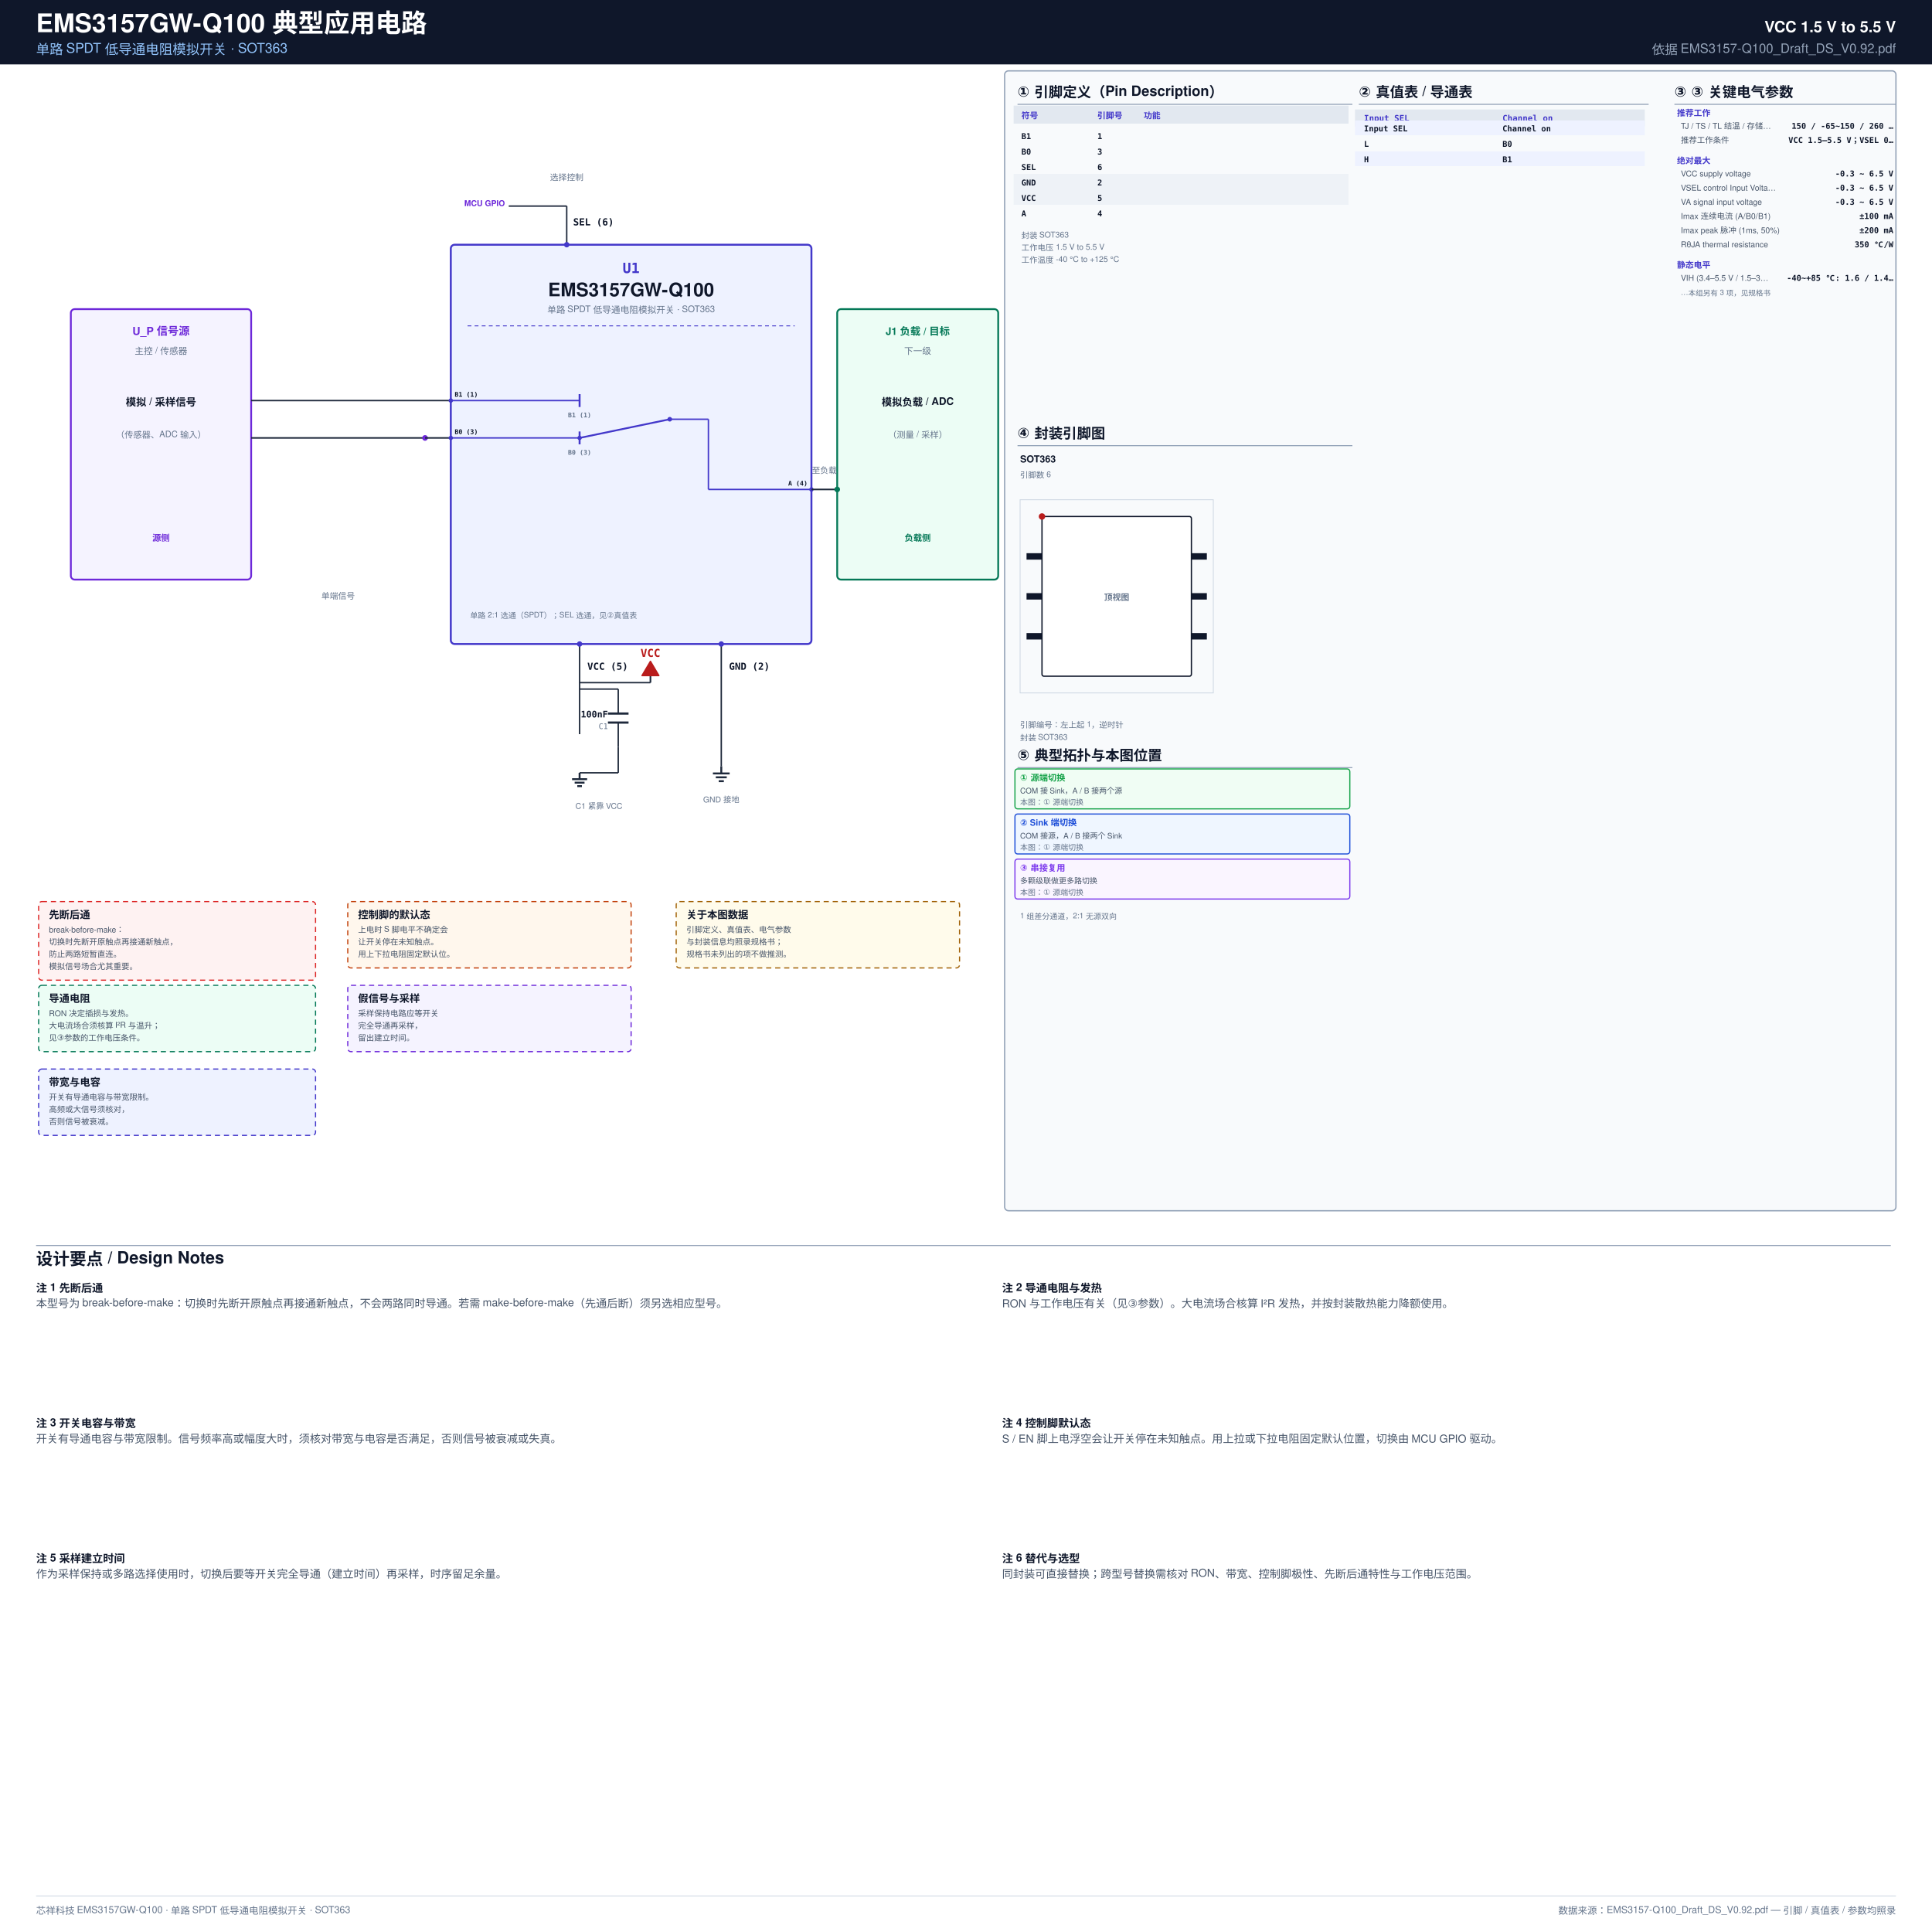
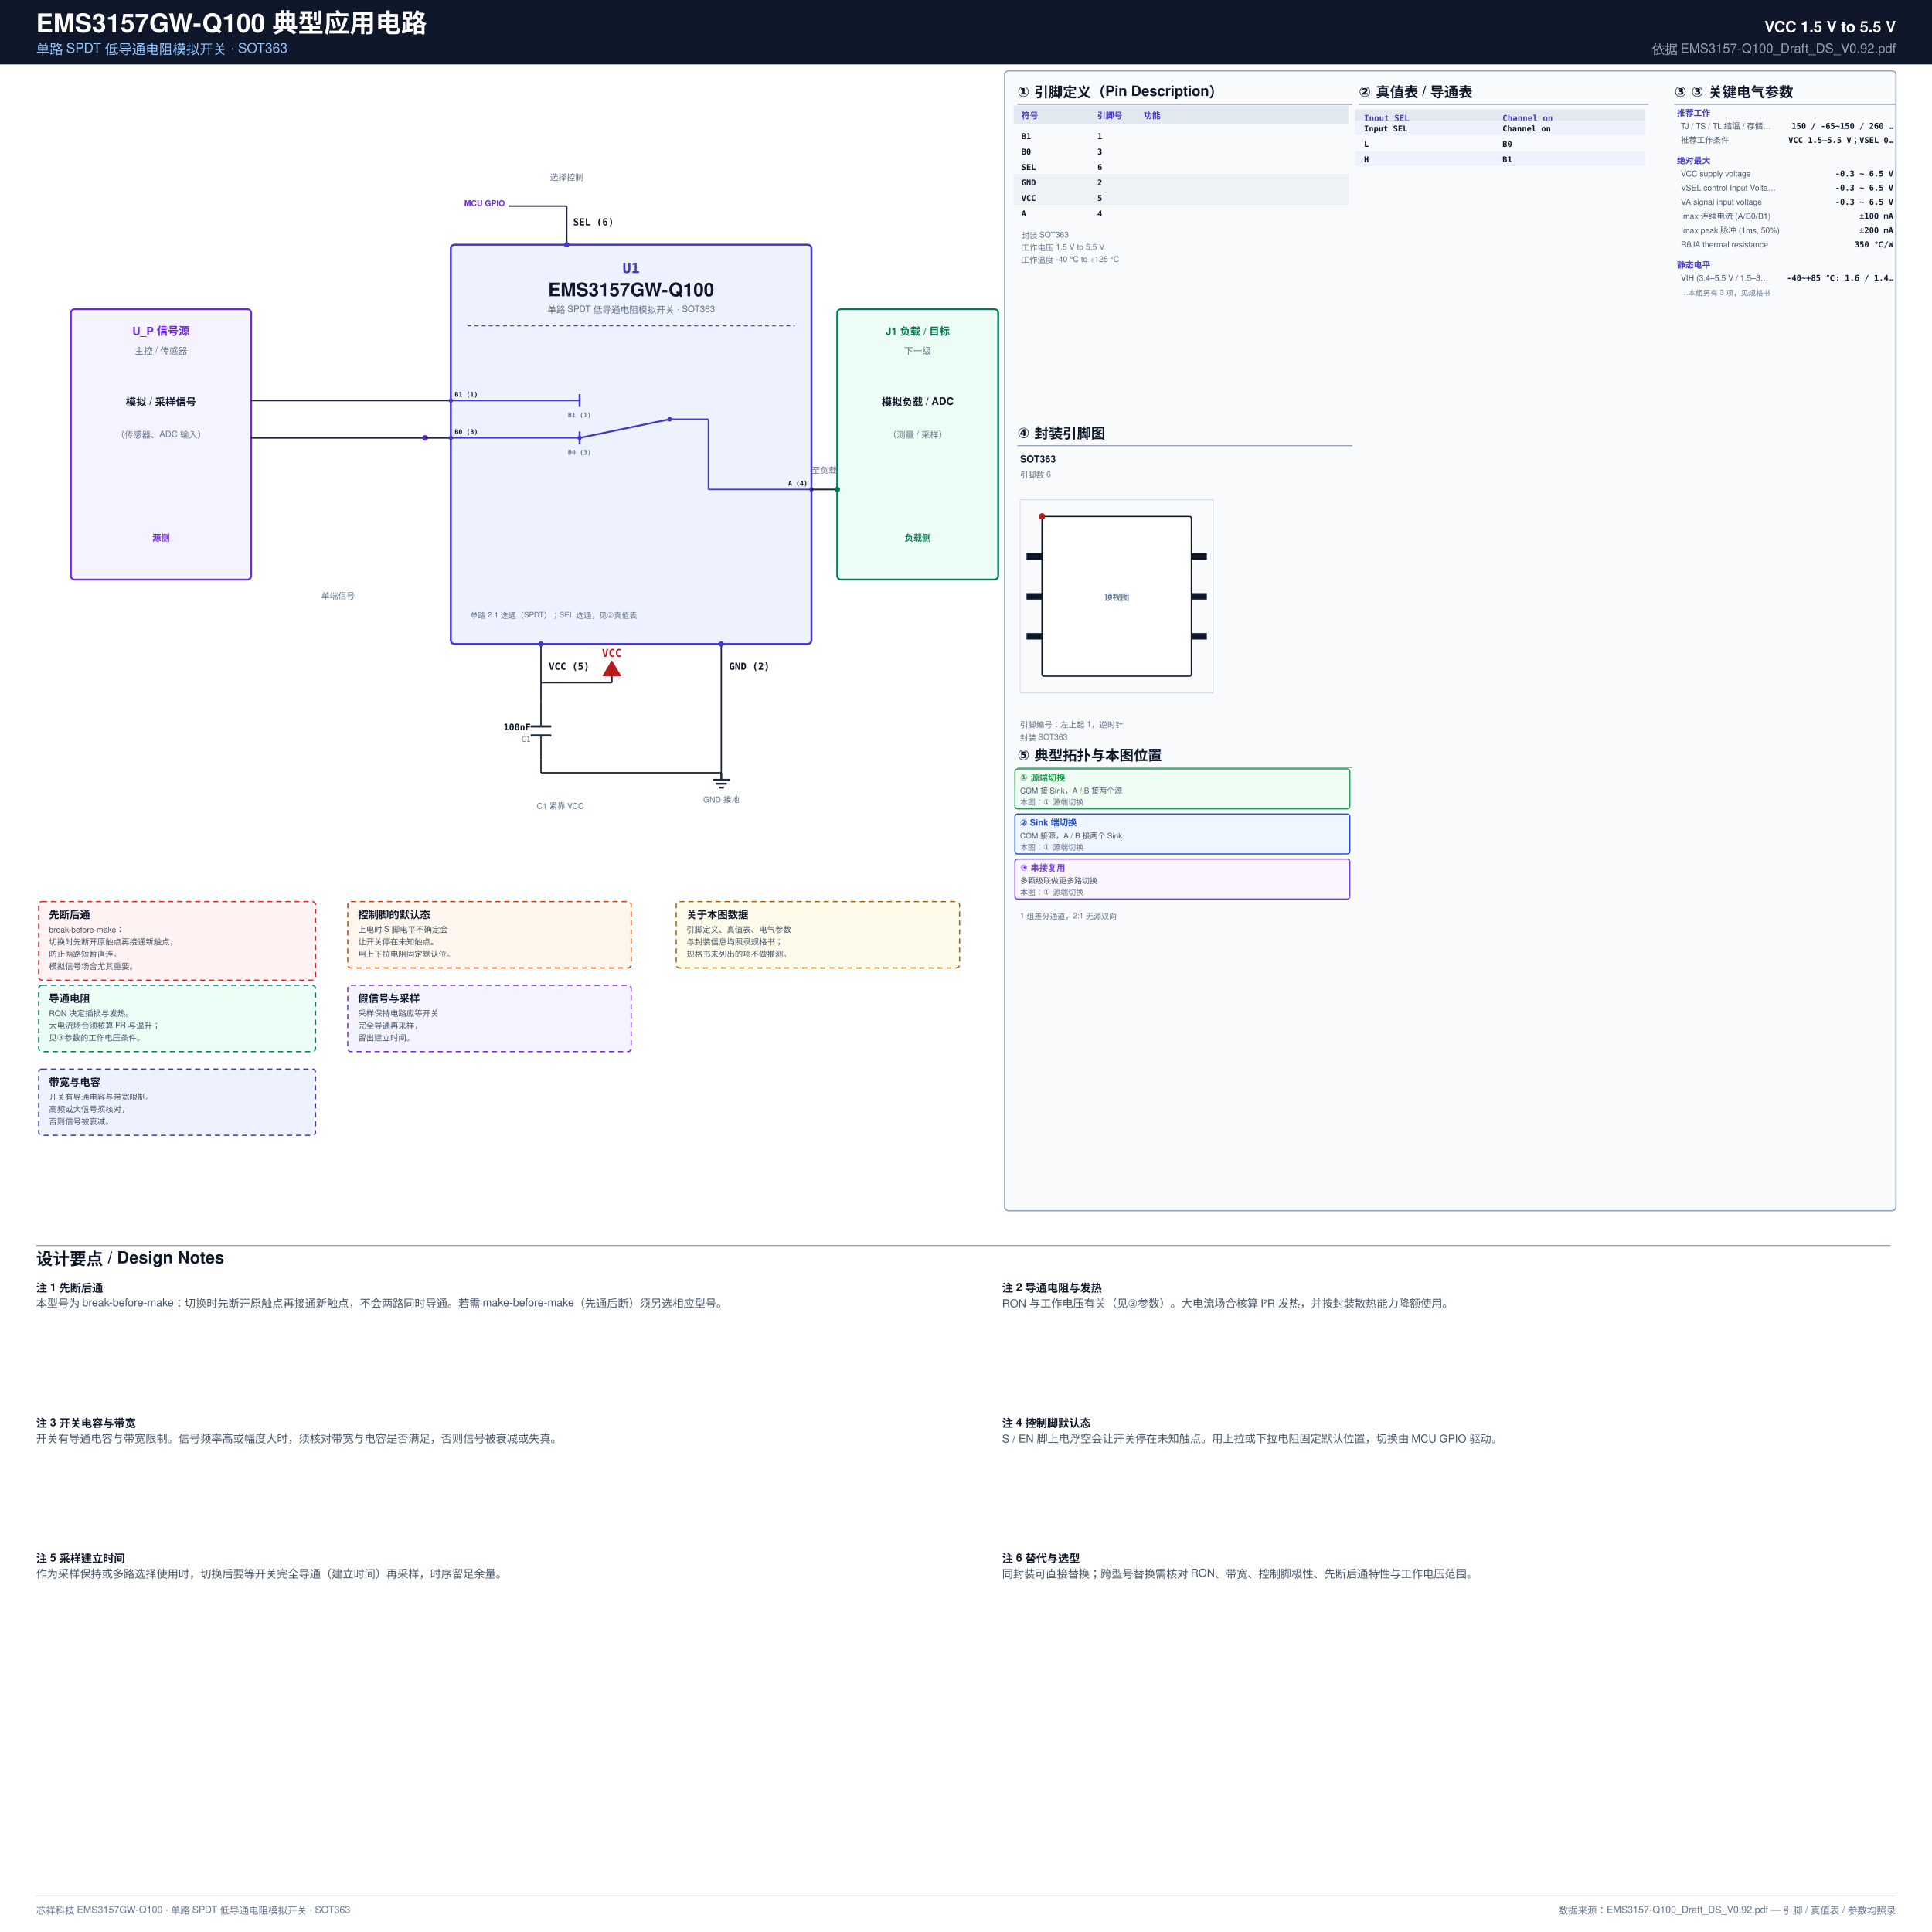
<svg xmlns="http://www.w3.org/2000/svg" width="3000" height="3000" viewBox="0 0 3000 3000">
  <rect x="0" y="0" width="3000" height="3000" rx="0" fill="#ffffff" stroke="none" stroke-width="0" />
  <rect x="0" y="0" width="3000" height="100" rx="0" fill="#0f172a" stroke="none" stroke-width="0" />
  <text x="56" y="50" font-family="PingFang SC, Helvetica Neue, Helvetica, Arial, sans-serif" font-size="40" fill="#ffffff" text-anchor="start" font-weight="700">EMS3157GW-Q100 典型应用电路</text>
  <text x="56" y="84" font-family="PingFang SC, Helvetica Neue, Helvetica, Arial, sans-serif" font-size="21" fill="#93c5fd" text-anchor="start" font-weight="500">单路 SPDT 低导通电阻模拟开关 · SOT363</text>
  <text x="2944" y="50" font-family="PingFang SC, Helvetica Neue, Helvetica, Arial, sans-serif" font-size="24" fill="#ffffff" text-anchor="end" font-weight="600">VCC 1.5 V to 5.5 V</text>
  <text x="2944" y="84" font-family="PingFang SC, Helvetica Neue, Helvetica, Arial, sans-serif" font-size="20" fill="#94a3b8" text-anchor="end" font-weight="normal">依据 EMS3157-Q100_Draft_DS_V0.92.pdf</text>
  <rect x="110" y="480" width="280" height="420" rx="6" fill="#f5f3ff" stroke="#6d28d9" stroke-width="2.8" />
  <text x="250" y="520" font-family="PingFang SC, Helvetica Neue, Helvetica, Arial, sans-serif" font-size="17" fill="#6d28d9" text-anchor="middle" font-weight="700">U_P  信号源</text>
  <text x="250" y="550" font-family="PingFang SC, Helvetica Neue, Helvetica, Arial, sans-serif" font-size="14" fill="#64748b" text-anchor="middle" font-weight="normal">主控 / 传感器</text>
  <text x="250" y="630" font-family="PingFang SC, Helvetica Neue, Helvetica, Arial, sans-serif" font-size="16" fill="#0f172a" text-anchor="middle" font-weight="700">模拟 / 采样信号</text>
  <text x="250" y="680" font-family="PingFang SC, Helvetica Neue, Helvetica, Arial, sans-serif" font-size="13.5" fill="#64748b" text-anchor="middle" font-weight="normal">（传感器、ADC 输入）</text>
  <text x="250" y="840" font-family="PingFang SC, Helvetica Neue, Helvetica, Arial, sans-serif" font-size="13.5" fill="#6d28d9" text-anchor="middle" font-weight="600">源侧</text>
  <line x1="390" y1="680" x2="660" y2="680" stroke="#1e293b" stroke-width="2.4" />
  <circle cx="660" cy="680" r="4.4" fill="#6d28d9" />
  <text x="525.0" y="930" font-family="PingFang SC, Helvetica Neue, Helvetica, Arial, sans-serif" font-size="13" fill="#64748b" text-anchor="middle" font-weight="normal">单端信号</text>
  <rect x="700" y="380" width="560" height="620" rx="6" fill="#eef2ff" stroke="#4338ca" stroke-width="3.0" />
  <text x="980.0" y="424" font-family="Menlo, Monaco, Consolas, monospace" font-size="22" fill="#4338ca" text-anchor="middle" font-weight="700">U1</text>
  <text x="980.0" y="460" font-family="PingFang SC, Helvetica Neue, Helvetica, Arial, sans-serif" font-size="29" fill="#0f172a" text-anchor="middle" font-weight="700">EMS3157GW-Q100</text>
  <text x="980.0" y="486" font-family="PingFang SC, Helvetica Neue, Helvetica, Arial, sans-serif" font-size="14" fill="#64748b" text-anchor="middle" font-weight="normal">单路 SPDT 低导通电阻模拟开关 · SOT363</text>
  <line x1="726" y1="506" x2="1234" y2="506" stroke="#4338ca" stroke-width="1.4" stroke-dasharray="6 5" />
  <line x1="390" y1="622.0" x2="700" y2="622.0" stroke="#1e293b" stroke-width="2.2" />
  <circle cx="700" cy="622.0" r="3.4" fill="#4338ca" />
  <line x1="660" y1="680.0" x2="700" y2="680.0" stroke="#1e293b" stroke-width="2.4" />
  <circle cx="700" cy="680.0" r="3.4" fill="#4338ca" />
  <circle cx="1260" cy="760.0" r="3.4" fill="#4338ca" />
  <line x1="700" y1="622.0" x2="900" y2="622.0" stroke="#4338ca" stroke-width="2.2" />
  <text x="706" y="616.0" font-family="Menlo, Monaco, Consolas, monospace" font-size="10" fill="#0f172a" text-anchor="start" font-weight="600">B1 (1)</text>
  <line x1="700" y1="680.0" x2="900" y2="680.0" stroke="#4338ca" stroke-width="2.2" />
  <text x="706" y="674.0" font-family="Menlo, Monaco, Consolas, monospace" font-size="10" fill="#0f172a" text-anchor="start" font-weight="600">B0 (3)</text>
  <text x="1254" y="754.0" font-family="Menlo, Monaco, Consolas, monospace" font-size="10" fill="#0f172a" text-anchor="end" font-weight="600">A (4)</text>
  <line x1="900" y1="612.0" x2="900" y2="632.0" stroke="#4338ca" stroke-width="3.0" />
  <line x1="900" y1="670.0" x2="900" y2="690.0" stroke="#4338ca" stroke-width="3.0" />
  <line x1="1040" y1="651.0" x2="1100" y2="651.0" stroke="#4338ca" stroke-width="2.2" />
  <line x1="1100" y1="651.0" x2="1100" y2="760" stroke="#4338ca" stroke-width="2.2" />
  <line x1="1100" y1="760" x2="1260" y2="760" stroke="#4338ca" stroke-width="2.2" />
  <circle cx="1040" cy="651.0" r="3.6" fill="#4338ca" />
  <line x1="1040" y1="651.0" x2="900" y2="680.0" stroke="#4338ca" stroke-width="2.8" />
  <circle cx="900" cy="680.0" r="3.4" fill="#4338ca" />
  <text x="900" y="648.0" font-family="Menlo, Monaco, Consolas, monospace" font-size="10" fill="#64748b" text-anchor="middle" font-weight="700">B1 (1)</text>
  <text x="900" y="706.0" font-family="Menlo, Monaco, Consolas, monospace" font-size="10" fill="#64748b" text-anchor="middle" font-weight="700">B0 (3)</text>
  <text x="730" y="960" font-family="PingFang SC, Helvetica Neue, Helvetica, Arial, sans-serif" font-size="12" fill="#64748b" text-anchor="start" font-weight="normal">单路 2:1 选通（SPDT）；SEL 选通，见②真值表</text>
  <rect x="1300" y="480" width="250" height="420" rx="6" fill="#ecfdf5" stroke="#047857" stroke-width="2.8" />
  <text x="1425" y="520" font-family="PingFang SC, Helvetica Neue, Helvetica, Arial, sans-serif" font-size="16" fill="#047857" text-anchor="middle" font-weight="700">J1  负载 / 目标</text>
  <text x="1425" y="550" font-family="PingFang SC, Helvetica Neue, Helvetica, Arial, sans-serif" font-size="14" fill="#64748b" text-anchor="middle" font-weight="normal">下一级</text>
  <text x="1425" y="630" font-family="PingFang SC, Helvetica Neue, Helvetica, Arial, sans-serif" font-size="16" fill="#0f172a" text-anchor="middle" font-weight="700">模拟负载 / ADC</text>
  <text x="1425" y="680" font-family="PingFang SC, Helvetica Neue, Helvetica, Arial, sans-serif" font-size="13.5" fill="#64748b" text-anchor="middle" font-weight="normal">（测量 / 采样）</text>
  <text x="1425" y="840" font-family="PingFang SC, Helvetica Neue, Helvetica, Arial, sans-serif" font-size="13.5" fill="#047857" text-anchor="middle" font-weight="600">负载侧</text>
  <line x1="1260" y1="760" x2="1300" y2="760" stroke="#1e293b" stroke-width="2.4" />
  <circle cx="1300" cy="760" r="4.4" fill="#047857" />
  <text x="1280.0" y="735" font-family="PingFang SC, Helvetica Neue, Helvetica, Arial, sans-serif" font-size="13" fill="#64748b" text-anchor="middle" font-weight="normal">至负载</text>
  <line x1="880" y1="320" x2="880" y2="380" stroke="#1e293b" stroke-width="2.2" />
  <circle cx="880" cy="380" r="4.2" fill="#4338ca" />
  <text x="890" y="350" font-family="Menlo, Monaco, Consolas, monospace" font-size="15" fill="#0f172a" text-anchor="start" font-weight="600">SEL (6)</text>
  <text x="880" y="280" font-family="PingFang SC, Helvetica Neue, Helvetica, Arial, sans-serif" font-size="13" fill="#64748b" text-anchor="middle" font-weight="normal">选择控制</text>
  <line x1="790" y1="320" x2="880" y2="320" stroke="#1e293b" stroke-width="2.2" />
  <text x="784" y="320" font-family="PingFang SC, Helvetica Neue, Helvetica, Arial, sans-serif" font-size="12.5" fill="#6d28d9" text-anchor="end" font-weight="600">MCU GPIO</text>
-   <line x1="900" y1="1000" x2="900" y2="1140" stroke="#1e293b" stroke-width="2.2" />
-   <circle cx="900" cy="1000" r="4.2" fill="#4338ca" />
-   <text x="912" y="1040" font-family="Menlo, Monaco, Consolas, monospace" font-size="15" fill="#0f172a" text-anchor="start" font-weight="600">VCC (5)</text>
-   <line x1="900" y1="1060" x2="1010" y2="1060" stroke="#1e293b" stroke-width="2.2" />
-   <line x1="1010" y1="1060" x2="1010" y2="1049" stroke="#1e293b" stroke-width="2.6" />
-   <path d="M997,1049 L1023,1049 L1010,1027 Z" stroke="#b91c1c" stroke-width="2.2" fill="#b91c1c" stroke-linejoin="round" stroke-linecap="round" />
-   <text x="1010" y="1020" font-family="Menlo, Monaco, Consolas, monospace" font-size="17" fill="#b91c1c" text-anchor="middle" font-weight="700">VCC</text>
-   <line x1="960" y1="1070" x2="960" y2="1108.0" stroke="#1e293b" stroke-width="2.2" />
-   <line x1="944.0" y1="1108.0" x2="976.0" y2="1108.0" stroke="#1e293b" stroke-width="3.4" />
-   <line x1="944.0" y1="1122.0" x2="976.0" y2="1122.0" stroke="#1e293b" stroke-width="3.4" />
-   <line x1="960" y1="1122.0" x2="960" y2="1160" stroke="#1e293b" stroke-width="2.2" />
-   <text x="944" y="1114.0" font-family="Menlo, Monaco, Consolas, monospace" font-size="14" fill="#0f172a" text-anchor="end" font-weight="700">100nF</text>
-   <text x="944" y="1132.0" font-family="Menlo, Monaco, Consolas, monospace" font-size="12" fill="#64748b" text-anchor="end" font-weight="500">C1</text>
-   <line x1="900" y1="1070" x2="960" y2="1070" stroke="#1e293b" stroke-width="2.2" />
-   <line x1="960" y1="1160" x2="960" y2="1200" stroke="#1e293b" stroke-width="2.2" />
-   <line x1="900" y1="1200" x2="960" y2="1200" stroke="#1e293b" stroke-width="2.2" />
-   <line x1="900" y1="1200" x2="900" y2="1209.9" stroke="#1e293b" stroke-width="3.0" />
-   <line x1="888.3" y1="1209.9" x2="911.7" y2="1209.9" stroke="#1e293b" stroke-width="3.0" />
-   <line x1="892.35" y1="1215.3" x2="907.65" y2="1215.3" stroke="#1e293b" stroke-width="3.0" />
-   <line x1="896.4" y1="1220.7" x2="903.6" y2="1220.7" stroke="#1e293b" stroke-width="3.0" />
-   <text x="930" y="1256" font-family="PingFang SC, Helvetica Neue, Helvetica, Arial, sans-serif" font-size="12.5" fill="#64748b" text-anchor="middle" font-weight="normal">C1 紧靠 VCC</text>
-   <line x1="1120" y1="1000" x2="1120" y2="1190" stroke="#1e293b" stroke-width="2.2" />
+   <line x1="840" y1="1000" x2="840" y2="1090" stroke="#1e293b" stroke-width="2.2" />
+   <circle cx="840" cy="1000" r="4.2" fill="#4338ca" />
+   <text x="852" y="1040" font-family="Menlo, Monaco, Consolas, monospace" font-size="15" fill="#0f172a" text-anchor="start" font-weight="600">VCC (5)</text>
+   <line x1="840" y1="1060" x2="950" y2="1060" stroke="#1e293b" stroke-width="2.2" />
+   <line x1="950" y1="1060" x2="950" y2="1049" stroke="#1e293b" stroke-width="2.6" />
+   <path d="M937,1049 L963,1049 L950,1027 Z" stroke="#b91c1c" stroke-width="2.2" fill="#b91c1c" stroke-linejoin="round" stroke-linecap="round" />
+   <text x="950" y="1020" font-family="Menlo, Monaco, Consolas, monospace" font-size="17" fill="#b91c1c" text-anchor="middle" font-weight="700">VCC</text>
+   <line x1="840" y1="1090" x2="840" y2="1128.0" stroke="#1e293b" stroke-width="2.2" />
+   <line x1="824.0" y1="1128.0" x2="856.0" y2="1128.0" stroke="#1e293b" stroke-width="3.4" />
+   <line x1="824.0" y1="1142.0" x2="856.0" y2="1142.0" stroke="#1e293b" stroke-width="3.4" />
+   <line x1="840" y1="1142.0" x2="840" y2="1180" stroke="#1e293b" stroke-width="2.2" />
+   <text x="824" y="1134.0" font-family="Menlo, Monaco, Consolas, monospace" font-size="14" fill="#0f172a" text-anchor="end" font-weight="700">100nF</text>
+   <text x="824" y="1152.0" font-family="Menlo, Monaco, Consolas, monospace" font-size="12" fill="#64748b" text-anchor="end" font-weight="500">C1</text>
+   <line x1="840" y1="1180" x2="840" y2="1200" stroke="#1e293b" stroke-width="2.2" />
+   <text x="870" y="1256" font-family="PingFang SC, Helvetica Neue, Helvetica, Arial, sans-serif" font-size="12.5" fill="#64748b" text-anchor="middle" font-weight="normal">C1 紧靠 VCC</text>
+   <line x1="1120" y1="1000" x2="1120" y2="1200" stroke="#1e293b" stroke-width="2.2" />
  <circle cx="1120" cy="1000" r="4.2" fill="#4338ca" />
  <text x="1132" y="1040" font-family="Menlo, Monaco, Consolas, monospace" font-size="15" fill="#0f172a" text-anchor="start" font-weight="600">GND (2)</text>
-   <line x1="1120" y1="1190" x2="1120" y2="1201.0" stroke="#1e293b" stroke-width="3.0" />
-   <line x1="1107.0" y1="1201.0" x2="1133.0" y2="1201.0" stroke="#1e293b" stroke-width="3.0" />
-   <line x1="1111.5" y1="1207.0" x2="1128.5" y2="1207.0" stroke="#1e293b" stroke-width="3.0" />
-   <line x1="1116.0" y1="1213.0" x2="1124.0" y2="1213.0" stroke="#1e293b" stroke-width="3.0" />
+   <line x1="1120" y1="1200" x2="1120" y2="1211.0" stroke="#1e293b" stroke-width="3.0" />
+   <line x1="1107.0" y1="1211.0" x2="1133.0" y2="1211.0" stroke="#1e293b" stroke-width="3.0" />
+   <line x1="1111.5" y1="1217.0" x2="1128.5" y2="1217.0" stroke="#1e293b" stroke-width="3.0" />
+   <line x1="1116.0" y1="1223.0" x2="1124.0" y2="1223.0" stroke="#1e293b" stroke-width="3.0" />
  <text x="1120" y="1246" font-family="PingFang SC, Helvetica Neue, Helvetica, Arial, sans-serif" font-size="12.5" fill="#64748b" text-anchor="middle" font-weight="normal">GND 接地</text>
+   <line x1="840" y1="1200" x2="1120" y2="1200" stroke="#1e293b" stroke-width="2.2" />
  <rect x="60" y="1400" width="430" height="122" rx="5" fill="#fef2f2" stroke="#dc2626" stroke-width="1.8" stroke-dasharray="8 6" />
  <text x="76" y="1426" font-family="PingFang SC, Helvetica Neue, Helvetica, Arial, sans-serif" font-size="16" fill="#0f172a" text-anchor="start" font-weight="700">先断后通</text>
  <text x="76" y="1448" font-family="PingFang SC, Helvetica Neue, Helvetica, Arial, sans-serif" font-size="12.5" fill="#475569" text-anchor="start" font-weight="normal">break-before-make：</text>
  <text x="76" y="1467" font-family="PingFang SC, Helvetica Neue, Helvetica, Arial, sans-serif" font-size="12.5" fill="#475569" text-anchor="start" font-weight="normal">切换时先断开原触点再接通新触点，</text>
  <text x="76" y="1486" font-family="PingFang SC, Helvetica Neue, Helvetica, Arial, sans-serif" font-size="12.5" fill="#475569" text-anchor="start" font-weight="normal">防止两路短暂直连。</text>
  <text x="76" y="1505" font-family="PingFang SC, Helvetica Neue, Helvetica, Arial, sans-serif" font-size="12.5" fill="#475569" text-anchor="start" font-weight="normal">模拟信号场合尤其重要。</text>
  <rect x="60" y="1530" width="430" height="103" rx="5" fill="#ecfdf5" stroke="#047857" stroke-width="1.8" stroke-dasharray="8 6" />
  <text x="76" y="1556" font-family="PingFang SC, Helvetica Neue, Helvetica, Arial, sans-serif" font-size="16" fill="#0f172a" text-anchor="start" font-weight="700">导通电阻</text>
  <text x="76" y="1578" font-family="PingFang SC, Helvetica Neue, Helvetica, Arial, sans-serif" font-size="12.5" fill="#475569" text-anchor="start" font-weight="normal">RON 决定插损与发热。</text>
  <text x="76" y="1597" font-family="PingFang SC, Helvetica Neue, Helvetica, Arial, sans-serif" font-size="12.5" fill="#475569" text-anchor="start" font-weight="normal">大电流场合须核算 I²R 与温升；</text>
  <text x="76" y="1616" font-family="PingFang SC, Helvetica Neue, Helvetica, Arial, sans-serif" font-size="12.5" fill="#475569" text-anchor="start" font-weight="normal">见③参数的工作电压条件。</text>
  <rect x="60" y="1660" width="430" height="103" rx="5" fill="#eef2ff" stroke="#4338ca" stroke-width="1.8" stroke-dasharray="8 6" />
  <text x="76" y="1686" font-family="PingFang SC, Helvetica Neue, Helvetica, Arial, sans-serif" font-size="16" fill="#0f172a" text-anchor="start" font-weight="700">带宽与电容</text>
  <text x="76" y="1708" font-family="PingFang SC, Helvetica Neue, Helvetica, Arial, sans-serif" font-size="12.5" fill="#475569" text-anchor="start" font-weight="normal">开关有导通电容与带宽限制。</text>
  <text x="76" y="1727" font-family="PingFang SC, Helvetica Neue, Helvetica, Arial, sans-serif" font-size="12.5" fill="#475569" text-anchor="start" font-weight="normal">高频或大信号须核对，</text>
  <text x="76" y="1746" font-family="PingFang SC, Helvetica Neue, Helvetica, Arial, sans-serif" font-size="12.5" fill="#475569" text-anchor="start" font-weight="normal">否则信号被衰减。</text>
  <rect x="540" y="1400" width="440" height="103" rx="5" fill="#fff7ed" stroke="#c2410c" stroke-width="1.8" stroke-dasharray="8 6" />
  <text x="556" y="1426" font-family="PingFang SC, Helvetica Neue, Helvetica, Arial, sans-serif" font-size="16" fill="#0f172a" text-anchor="start" font-weight="700">控制脚的默认态</text>
  <text x="556" y="1448" font-family="PingFang SC, Helvetica Neue, Helvetica, Arial, sans-serif" font-size="12.5" fill="#475569" text-anchor="start" font-weight="normal">上电时 S 脚电平不确定会</text>
  <text x="556" y="1467" font-family="PingFang SC, Helvetica Neue, Helvetica, Arial, sans-serif" font-size="12.5" fill="#475569" text-anchor="start" font-weight="normal">让开关停在未知触点。</text>
  <text x="556" y="1486" font-family="PingFang SC, Helvetica Neue, Helvetica, Arial, sans-serif" font-size="12.5" fill="#475569" text-anchor="start" font-weight="normal">用上下拉电阻固定默认位。</text>
  <rect x="540" y="1530" width="440" height="103" rx="5" fill="#f5f3ff" stroke="#6d28d9" stroke-width="1.8" stroke-dasharray="8 6" />
  <text x="556" y="1556" font-family="PingFang SC, Helvetica Neue, Helvetica, Arial, sans-serif" font-size="16" fill="#0f172a" text-anchor="start" font-weight="700">假信号与采样</text>
  <text x="556" y="1578" font-family="PingFang SC, Helvetica Neue, Helvetica, Arial, sans-serif" font-size="12.5" fill="#475569" text-anchor="start" font-weight="normal">采样保持电路应等开关</text>
  <text x="556" y="1597" font-family="PingFang SC, Helvetica Neue, Helvetica, Arial, sans-serif" font-size="12.5" fill="#475569" text-anchor="start" font-weight="normal">完全导通再采样，</text>
  <text x="556" y="1616" font-family="PingFang SC, Helvetica Neue, Helvetica, Arial, sans-serif" font-size="12.5" fill="#475569" text-anchor="start" font-weight="normal">留出建立时间。</text>
  <rect x="1050" y="1400" width="440" height="103" rx="5" fill="#fffbeb" stroke="#a16207" stroke-width="1.8" stroke-dasharray="8 6" />
  <text x="1066" y="1426" font-family="PingFang SC, Helvetica Neue, Helvetica, Arial, sans-serif" font-size="16" fill="#0f172a" text-anchor="start" font-weight="700">关于本图数据</text>
  <text x="1066" y="1448" font-family="PingFang SC, Helvetica Neue, Helvetica, Arial, sans-serif" font-size="12.5" fill="#475569" text-anchor="start" font-weight="normal">引脚定义、真值表、电气参数</text>
  <text x="1066" y="1467" font-family="PingFang SC, Helvetica Neue, Helvetica, Arial, sans-serif" font-size="12.5" fill="#475569" text-anchor="start" font-weight="normal">与封装信息均照录规格书；</text>
  <text x="1066" y="1486" font-family="PingFang SC, Helvetica Neue, Helvetica, Arial, sans-serif" font-size="12.5" fill="#475569" text-anchor="start" font-weight="normal">规格书未列出的项不做推测。</text>
  <rect x="1560" y="110" width="1384" height="1770" rx="6" fill="#f8fafc" stroke="#94a3b8" stroke-width="2.0" />
  <text x="1580" y="150" font-family="PingFang SC, Helvetica Neue, Helvetica, Arial, sans-serif" font-size="22" fill="#0f172a" text-anchor="start" font-weight="700">① 引脚定义（Pin Description）</text>
  <line x1="1580" y1="162" x2="2100" y2="162" stroke="#94a3b8" stroke-width="1.6" />
  <rect x="1574.0" y="164" width="520.0" height="28" rx="0" fill="#e2e8f0" stroke="none" stroke-width="0" />
  <text x="1586.0" y="184" font-family="Menlo, Monaco, Consolas, monospace" font-size="13" fill="#4338ca" text-anchor="start" font-weight="700">符号</text>
  <text x="1704.0" y="184" font-family="Menlo, Monaco, Consolas, monospace" font-size="13" fill="#4338ca" text-anchor="start" font-weight="700">引脚号</text>
  <text x="1776.0" y="184" font-family="Menlo, Monaco, Consolas, monospace" font-size="13" fill="#4338ca" text-anchor="start" font-weight="700">功能</text>
  <text x="1586.0" y="216" font-family="Menlo, Monaco, Consolas, monospace" font-size="12.5" fill="#0f172a" text-anchor="start" font-weight="600">B1</text>
  <text x="1704.0" y="216" font-family="Menlo, Monaco, Consolas, monospace" font-size="12.5" fill="#0f172a" text-anchor="start" font-weight="600">1</text>
  <text x="1586.0" y="240" font-family="Menlo, Monaco, Consolas, monospace" font-size="12.5" fill="#0f172a" text-anchor="start" font-weight="600">B0</text>
  <text x="1704.0" y="240" font-family="Menlo, Monaco, Consolas, monospace" font-size="12.5" fill="#0f172a" text-anchor="start" font-weight="600">3</text>
  <text x="1586.0" y="264" font-family="Menlo, Monaco, Consolas, monospace" font-size="12.5" fill="#0f172a" text-anchor="start" font-weight="600">SEL</text>
  <text x="1704.0" y="264" font-family="Menlo, Monaco, Consolas, monospace" font-size="12.5" fill="#0f172a" text-anchor="start" font-weight="600">6</text>
  <rect x="1574.0" y="270" width="520.0" height="24" rx="0" fill="#eef2f7" stroke="none" stroke-width="0" />
  <text x="1586.0" y="288" font-family="Menlo, Monaco, Consolas, monospace" font-size="12.5" fill="#0f172a" text-anchor="start" font-weight="600">GND</text>
  <text x="1704.0" y="288" font-family="Menlo, Monaco, Consolas, monospace" font-size="12.5" fill="#0f172a" text-anchor="start" font-weight="600">2</text>
  <rect x="1574.0" y="294" width="520.0" height="24" rx="0" fill="#eef2f7" stroke="none" stroke-width="0" />
  <text x="1586.0" y="312" font-family="Menlo, Monaco, Consolas, monospace" font-size="12.5" fill="#0f172a" text-anchor="start" font-weight="600">VCC</text>
  <text x="1704.0" y="312" font-family="Menlo, Monaco, Consolas, monospace" font-size="12.5" fill="#0f172a" text-anchor="start" font-weight="600">5</text>
  <text x="1586.0" y="336" font-family="Menlo, Monaco, Consolas, monospace" font-size="12.5" fill="#0f172a" text-anchor="start" font-weight="600">A</text>
  <text x="1704.0" y="336" font-family="Menlo, Monaco, Consolas, monospace" font-size="12.5" fill="#0f172a" text-anchor="start" font-weight="600">4</text>
  <text x="1586" y="370" font-family="PingFang SC, Helvetica Neue, Helvetica, Arial, sans-serif" font-size="12.5" fill="#64748b" text-anchor="start" font-weight="normal">封装 SOT363</text>
  <text x="1586" y="389" font-family="PingFang SC, Helvetica Neue, Helvetica, Arial, sans-serif" font-size="12.5" fill="#64748b" text-anchor="start" font-weight="normal">工作电压 1.5 V to 5.5 V</text>
  <text x="1586" y="408" font-family="PingFang SC, Helvetica Neue, Helvetica, Arial, sans-serif" font-size="12.5" fill="#64748b" text-anchor="start" font-weight="normal">工作温度 -40 °C to +125 °C</text>
  <text x="2110" y="150" font-family="PingFang SC, Helvetica Neue, Helvetica, Arial, sans-serif" font-size="22" fill="#0f172a" text-anchor="start" font-weight="700">② 真值表 / 导通表</text>
  <line x1="2110" y1="162" x2="2560" y2="162" stroke="#94a3b8" stroke-width="1.6" />
  <rect x="2104" y="170" width="450" height="26" rx="0" fill="#e2e8f0" stroke="none" stroke-width="0" />
  <text x="2118" y="188" font-family="Menlo, Monaco, Consolas, monospace" font-size="13" fill="#4338ca" text-anchor="start" font-weight="700">Input SEL</text>
  <text x="2333.0" y="188" font-family="Menlo, Monaco, Consolas, monospace" font-size="13" fill="#4338ca" text-anchor="start" font-weight="700">Channel on</text>
  <rect x="2104" y="187" width="450" height="23" rx="0" fill="#eef2ff" stroke="none" stroke-width="0" />
  <text x="2118" y="204" font-family="Menlo, Monaco, Consolas, monospace" font-size="12.5" fill="#0f172a" text-anchor="start" font-weight="600">Input SEL</text>
  <text x="2333.0" y="204" font-family="Menlo, Monaco, Consolas, monospace" font-size="12.5" fill="#0f172a" text-anchor="start" font-weight="600">Channel on</text>
  <text x="2118" y="228" font-family="Menlo, Monaco, Consolas, monospace" font-size="12.5" fill="#0f172a" text-anchor="start" font-weight="600">L</text>
  <text x="2333.0" y="228" font-family="Menlo, Monaco, Consolas, monospace" font-size="12.5" fill="#0f172a" text-anchor="start" font-weight="600">B0</text>
  <rect x="2104" y="235" width="450" height="23" rx="0" fill="#eef2ff" stroke="none" stroke-width="0" />
  <text x="2118" y="252" font-family="Menlo, Monaco, Consolas, monospace" font-size="12.5" fill="#0f172a" text-anchor="start" font-weight="600">H</text>
  <text x="2333.0" y="252" font-family="Menlo, Monaco, Consolas, monospace" font-size="12.5" fill="#0f172a" text-anchor="start" font-weight="600">B1</text>
  <text x="2600" y="150" font-family="PingFang SC, Helvetica Neue, Helvetica, Arial, sans-serif" font-size="22" fill="#0f172a" text-anchor="start" font-weight="700">③ ③ 关键电气参数</text>
  <line x1="2600" y1="162" x2="2944" y2="162" stroke="#94a3b8" stroke-width="1.6" />
  <text x="2604" y="180" font-family="PingFang SC, Helvetica Neue, Helvetica, Arial, sans-serif" font-size="13" fill="#4338ca" text-anchor="start" font-weight="700">推荐工作</text>
  <text x="2610" y="200" font-family="PingFang SC, Helvetica Neue, Helvetica, Arial, sans-serif" font-size="12.5" fill="#475569" text-anchor="start" font-weight="normal">TJ / TS / TL 结温 / 存储…</text>
  <text x="2940" y="200" font-family="Menlo, Monaco, Consolas, monospace" font-size="12.5" fill="#0f172a" text-anchor="end" font-weight="600">150 / -65~150 / 260 …</text>
  <text x="2610" y="222" font-family="PingFang SC, Helvetica Neue, Helvetica, Arial, sans-serif" font-size="12.5" fill="#475569" text-anchor="start" font-weight="normal">推荐工作条件</text>
  <text x="2940" y="222" font-family="Menlo, Monaco, Consolas, monospace" font-size="12.5" fill="#0f172a" text-anchor="end" font-weight="600">VCC 1.5–5.5 V；VSEL 0…</text>
  <text x="2604" y="254" font-family="PingFang SC, Helvetica Neue, Helvetica, Arial, sans-serif" font-size="13" fill="#4338ca" text-anchor="start" font-weight="700">绝对最大</text>
  <text x="2610" y="274" font-family="PingFang SC, Helvetica Neue, Helvetica, Arial, sans-serif" font-size="12.5" fill="#475569" text-anchor="start" font-weight="normal">VCC supply voltage</text>
  <text x="2940" y="274" font-family="Menlo, Monaco, Consolas, monospace" font-size="12.5" fill="#0f172a" text-anchor="end" font-weight="600">-0.3 ~ 6.5 V</text>
  <text x="2610" y="296" font-family="PingFang SC, Helvetica Neue, Helvetica, Arial, sans-serif" font-size="12.5" fill="#475569" text-anchor="start" font-weight="normal">VSEL control Input Volta…</text>
  <text x="2940" y="296" font-family="Menlo, Monaco, Consolas, monospace" font-size="12.5" fill="#0f172a" text-anchor="end" font-weight="600">-0.3 ~ 6.5 V</text>
  <text x="2610" y="318" font-family="PingFang SC, Helvetica Neue, Helvetica, Arial, sans-serif" font-size="12.5" fill="#475569" text-anchor="start" font-weight="normal">VA signal input voltage</text>
  <text x="2940" y="318" font-family="Menlo, Monaco, Consolas, monospace" font-size="12.5" fill="#0f172a" text-anchor="end" font-weight="600">-0.3 ~ 6.5 V</text>
  <text x="2610" y="340" font-family="PingFang SC, Helvetica Neue, Helvetica, Arial, sans-serif" font-size="12.5" fill="#475569" text-anchor="start" font-weight="normal">Imax 连续电流 (A/B0/B1)</text>
  <text x="2940" y="340" font-family="Menlo, Monaco, Consolas, monospace" font-size="12.5" fill="#0f172a" text-anchor="end" font-weight="600">±100 mA</text>
  <text x="2610" y="362" font-family="PingFang SC, Helvetica Neue, Helvetica, Arial, sans-serif" font-size="12.5" fill="#475569" text-anchor="start" font-weight="normal">Imax peak 脉冲 (1ms, 50%)</text>
  <text x="2940" y="362" font-family="Menlo, Monaco, Consolas, monospace" font-size="12.5" fill="#0f172a" text-anchor="end" font-weight="600">±200 mA</text>
  <text x="2610" y="384" font-family="PingFang SC, Helvetica Neue, Helvetica, Arial, sans-serif" font-size="12.5" fill="#475569" text-anchor="start" font-weight="normal">RθJA thermal resistance</text>
  <text x="2940" y="384" font-family="Menlo, Monaco, Consolas, monospace" font-size="12.5" fill="#0f172a" text-anchor="end" font-weight="600">350 ℃/W</text>
  <text x="2604" y="416" font-family="PingFang SC, Helvetica Neue, Helvetica, Arial, sans-serif" font-size="13" fill="#4338ca" text-anchor="start" font-weight="700">静态电平</text>
  <text x="2610" y="436" font-family="PingFang SC, Helvetica Neue, Helvetica, Arial, sans-serif" font-size="12.5" fill="#475569" text-anchor="start" font-weight="normal">VIH (3.4–5.5 V / 1.5–3…</text>
  <text x="2940" y="436" font-family="Menlo, Monaco, Consolas, monospace" font-size="12.5" fill="#0f172a" text-anchor="end" font-weight="600">-40~+85 ℃: 1.6 / 1.4…</text>
  <text x="2610" y="458" font-family="PingFang SC, Helvetica Neue, Helvetica, Arial, sans-serif" font-size="11.5" fill="#64748b" text-anchor="start" font-weight="normal">…本组另有 3 项，见规格书</text>
  <text x="1580" y="680" font-family="PingFang SC, Helvetica Neue, Helvetica, Arial, sans-serif" font-size="22" fill="#0f172a" text-anchor="start" font-weight="700">④ 封装引脚图</text>
  <line x1="1580" y1="692" x2="2100" y2="692" stroke="#94a3b8" stroke-width="1.6" />
  <text x="1584" y="718" font-family="PingFang SC, Helvetica Neue, Helvetica, Arial, sans-serif" font-size="15" fill="#0f172a" text-anchor="start" font-weight="700">SOT363</text>
  <text x="1584" y="742" font-family="PingFang SC, Helvetica Neue, Helvetica, Arial, sans-serif" font-size="12.5" fill="#64748b" text-anchor="start" font-weight="normal">引脚数 6</text>
  <rect x="1584" y="776" width="300" height="300" rx="0" fill="#f8fafc" stroke="#cbd5e1" stroke-width="1.2" />
  <rect x="1618" y="802" width="232" height="248" rx="3" fill="#ffffff" stroke="#0f172a" stroke-width="2.0" />
  <text x="1734.0" y="932.0" font-family="PingFang SC, Helvetica Neue, Helvetica, Arial, sans-serif" font-size="13" fill="#64748b" text-anchor="middle" font-weight="700">顶视图</text>
  <circle cx="1618" cy="802" r="5.0" fill="#b91c1c" />
  <rect x="1594" y="859.0" width="24" height="10" rx="0" fill="#0f172a" stroke="none" stroke-width="0" />
  <text x="1606" y="868.0" font-family="Menlo, Monaco, Consolas, monospace" font-size="10.5" fill="#0f172a" text-anchor="middle" font-weight="700">1</text>
  <rect x="1594" y="921.0" width="24" height="10" rx="0" fill="#0f172a" stroke="none" stroke-width="0" />
  <text x="1606" y="930.0" font-family="Menlo, Monaco, Consolas, monospace" font-size="10.5" fill="#0f172a" text-anchor="middle" font-weight="700">2</text>
  <rect x="1594" y="983.0" width="24" height="10" rx="0" fill="#0f172a" stroke="none" stroke-width="0" />
  <text x="1606" y="992.0" font-family="Menlo, Monaco, Consolas, monospace" font-size="10.5" fill="#0f172a" text-anchor="middle" font-weight="700">3</text>
  <rect x="1850" y="983.0" width="24" height="10" rx="0" fill="#0f172a" stroke="none" stroke-width="0" />
  <text x="1862" y="992.0" font-family="Menlo, Monaco, Consolas, monospace" font-size="10.5" fill="#0f172a" text-anchor="middle" font-weight="700">4</text>
  <rect x="1850" y="921.0" width="24" height="10" rx="0" fill="#0f172a" stroke="none" stroke-width="0" />
  <text x="1862" y="930.0" font-family="Menlo, Monaco, Consolas, monospace" font-size="10.5" fill="#0f172a" text-anchor="middle" font-weight="700">5</text>
  <rect x="1850" y="859.0" width="24" height="10" rx="0" fill="#0f172a" stroke="none" stroke-width="0" />
  <text x="1862" y="868.0" font-family="Menlo, Monaco, Consolas, monospace" font-size="10.5" fill="#0f172a" text-anchor="middle" font-weight="700">6</text>
  <text x="1584" y="1130" font-family="PingFang SC, Helvetica Neue, Helvetica, Arial, sans-serif" font-size="12.5" fill="#64748b" text-anchor="start" font-weight="normal">引脚编号：左上起 1，逆时针</text>
  <text x="1584" y="1150" font-family="PingFang SC, Helvetica Neue, Helvetica, Arial, sans-serif" font-size="12.5" fill="#64748b" text-anchor="start" font-weight="normal">封装 SOT363</text>
  <text x="1580" y="1180" font-family="PingFang SC, Helvetica Neue, Helvetica, Arial, sans-serif" font-size="22" fill="#0f172a" text-anchor="start" font-weight="700">⑤ 典型拓扑与本图位置</text>
  <line x1="1580" y1="1192" x2="2100" y2="1192" stroke="#94a3b8" stroke-width="1.6" />
  <rect x="1576" y="1194" width="520" height="62" rx="4" fill="#f0fdf4" stroke="#16a34a" stroke-width="1.8" />
  <text x="1584" y="1212" font-family="PingFang SC, Helvetica Neue, Helvetica, Arial, sans-serif" font-size="13.5" fill="#16a34a" text-anchor="start" font-weight="700">① 源端切换</text>
  <text x="1584" y="1232" font-family="PingFang SC, Helvetica Neue, Helvetica, Arial, sans-serif" font-size="12" fill="#475569" text-anchor="start" font-weight="normal">COM 接 Sink，A / B 接两个源</text>
  <text x="1584" y="1250" font-family="PingFang SC, Helvetica Neue, Helvetica, Arial, sans-serif" font-size="12" fill="#64748b" text-anchor="start" font-weight="normal">本图：① 源端切换</text>
  <rect x="1576" y="1264" width="520" height="62" rx="4" fill="#eff6ff" stroke="#1d4ed8" stroke-width="1.8" />
  <text x="1584" y="1282" font-family="PingFang SC, Helvetica Neue, Helvetica, Arial, sans-serif" font-size="13.5" fill="#1d4ed8" text-anchor="start" font-weight="700">② Sink 端切换</text>
  <text x="1584" y="1302" font-family="PingFang SC, Helvetica Neue, Helvetica, Arial, sans-serif" font-size="12" fill="#475569" text-anchor="start" font-weight="normal">COM 接源，A / B 接两个 Sink</text>
  <text x="1584" y="1320" font-family="PingFang SC, Helvetica Neue, Helvetica, Arial, sans-serif" font-size="12" fill="#64748b" text-anchor="start" font-weight="normal">本图：① 源端切换</text>
  <rect x="1576" y="1334" width="520" height="62" rx="4" fill="#faf5ff" stroke="#7c3aed" stroke-width="1.8" />
  <text x="1584" y="1352" font-family="PingFang SC, Helvetica Neue, Helvetica, Arial, sans-serif" font-size="13.5" fill="#7c3aed" text-anchor="start" font-weight="700">③ 串接复用</text>
  <text x="1584" y="1372" font-family="PingFang SC, Helvetica Neue, Helvetica, Arial, sans-serif" font-size="12" fill="#475569" text-anchor="start" font-weight="normal">多颗级联做更多路切换</text>
  <text x="1584" y="1390" font-family="PingFang SC, Helvetica Neue, Helvetica, Arial, sans-serif" font-size="12" fill="#64748b" text-anchor="start" font-weight="normal">本图：① 源端切换</text>
  <text x="1584" y="1426" font-family="PingFang SC, Helvetica Neue, Helvetica, Arial, sans-serif" font-size="12" fill="#64748b" text-anchor="start" font-weight="normal">1 组差分通道，2:1 无源双向</text>
  <line x1="56" y1="1934" x2="2936" y2="1934" stroke="#94a3b8" stroke-width="1.6" />
  <text x="56" y="1964" font-family="PingFang SC, Helvetica Neue, Helvetica, Arial, sans-serif" font-size="26" fill="#0f172a" text-anchor="start" font-weight="700">设计要点 / Design Notes</text>
  <text x="56" y="2006" font-family="PingFang SC, Helvetica Neue, Helvetica, Arial, sans-serif" font-size="17" fill="#0f172a" text-anchor="start" font-weight="700">注 1  先断后通</text>
  <text x="56" y="2030" font-family="PingFang SC, Helvetica Neue, Helvetica, Arial, sans-serif" font-size="17" fill="#475569" text-anchor="start" font-weight="normal">本型号为 break-before-make：切换时先断开原触点再接通新触点，不会两路同时导通。若需 make-before-make（先通后断）须另选相应型号。</text>
  <text x="1556" y="2006" font-family="PingFang SC, Helvetica Neue, Helvetica, Arial, sans-serif" font-size="17" fill="#0f172a" text-anchor="start" font-weight="700">注 2  导通电阻与发热</text>
  <text x="1556" y="2030" font-family="PingFang SC, Helvetica Neue, Helvetica, Arial, sans-serif" font-size="17" fill="#475569" text-anchor="start" font-weight="normal">RON 与工作电压有关（见③参数）。大电流场合核算 I²R 发热，并按封装散热能力降额使用。</text>
  <text x="56" y="2216" font-family="PingFang SC, Helvetica Neue, Helvetica, Arial, sans-serif" font-size="17" fill="#0f172a" text-anchor="start" font-weight="700">注 3  开关电容与带宽</text>
  <text x="56" y="2240" font-family="PingFang SC, Helvetica Neue, Helvetica, Arial, sans-serif" font-size="17" fill="#475569" text-anchor="start" font-weight="normal">开关有导通电容与带宽限制。信号频率高或幅度大时，须核对带宽与电容是否满足，否则信号被衰减或失真。</text>
  <text x="1556" y="2216" font-family="PingFang SC, Helvetica Neue, Helvetica, Arial, sans-serif" font-size="17" fill="#0f172a" text-anchor="start" font-weight="700">注 4  控制脚默认态</text>
  <text x="1556" y="2240" font-family="PingFang SC, Helvetica Neue, Helvetica, Arial, sans-serif" font-size="17" fill="#475569" text-anchor="start" font-weight="normal">S / EN 脚上电浮空会让开关停在未知触点。用上拉或下拉电阻固定默认位置，切换由 MCU GPIO 驱动。</text>
  <text x="56" y="2426" font-family="PingFang SC, Helvetica Neue, Helvetica, Arial, sans-serif" font-size="17" fill="#0f172a" text-anchor="start" font-weight="700">注 5  采样建立时间</text>
  <text x="56" y="2450" font-family="PingFang SC, Helvetica Neue, Helvetica, Arial, sans-serif" font-size="17" fill="#475569" text-anchor="start" font-weight="normal">作为采样保持或多路选择使用时，切换后要等开关完全导通（建立时间）再采样，时序留足余量。</text>
  <text x="1556" y="2426" font-family="PingFang SC, Helvetica Neue, Helvetica, Arial, sans-serif" font-size="17" fill="#0f172a" text-anchor="start" font-weight="700">注 6  替代与选型</text>
  <text x="1556" y="2450" font-family="PingFang SC, Helvetica Neue, Helvetica, Arial, sans-serif" font-size="17" fill="#475569" text-anchor="start" font-weight="normal">同封装可直接替换；跨型号替换需核对 RON、带宽、控制脚极性、先断后通特性与工作电压范围。</text>
  <line x1="56" y1="2944" x2="2944" y2="2944" stroke="#cbd5e1" stroke-width="1.2" />
  <text x="56" y="2972" font-family="PingFang SC, Helvetica Neue, Helvetica, Arial, sans-serif" font-size="15" fill="#64748b" text-anchor="start" font-weight="normal">芯祥科技 EMS3157GW-Q100 · 单路 SPDT 低导通电阻模拟开关 · SOT363</text>
  <text x="2944" y="2972" font-family="PingFang SC, Helvetica Neue, Helvetica, Arial, sans-serif" font-size="15" fill="#64748b" text-anchor="end" font-weight="normal">数据来源：EMS3157-Q100_Draft_DS_V0.92.pdf — 引脚 / 真值表 / 参数均照录</text>
</svg>
